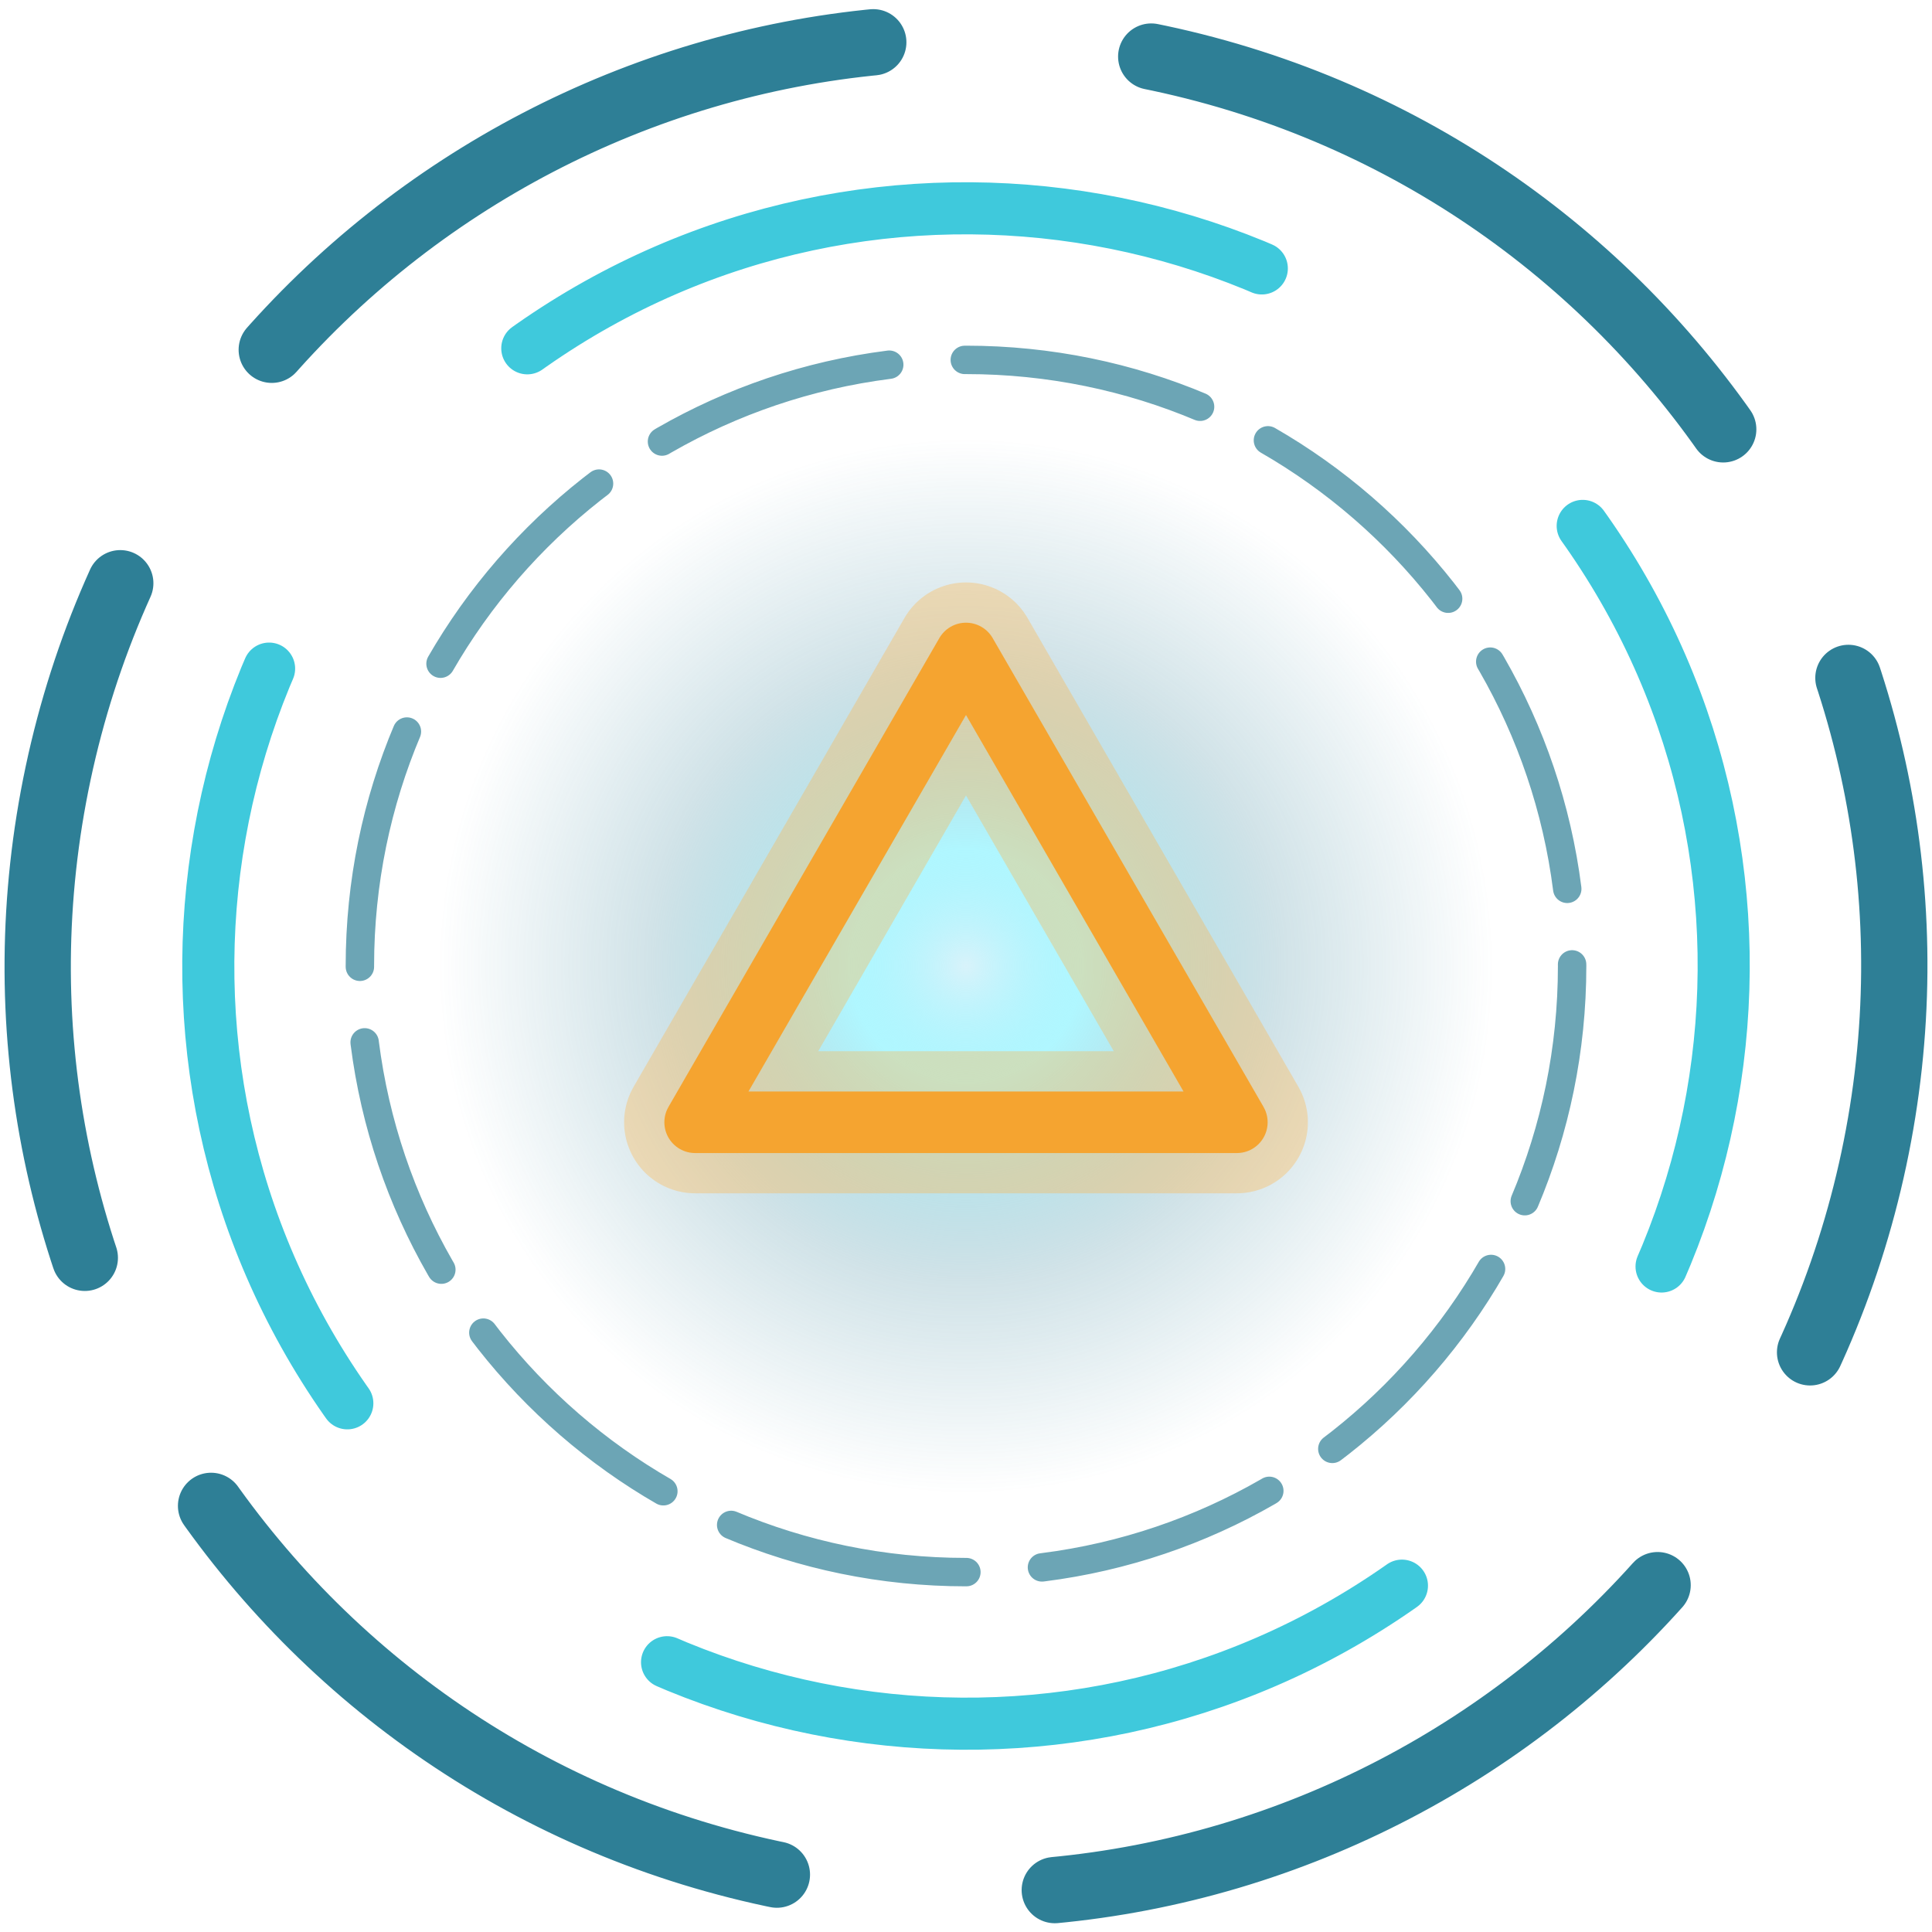
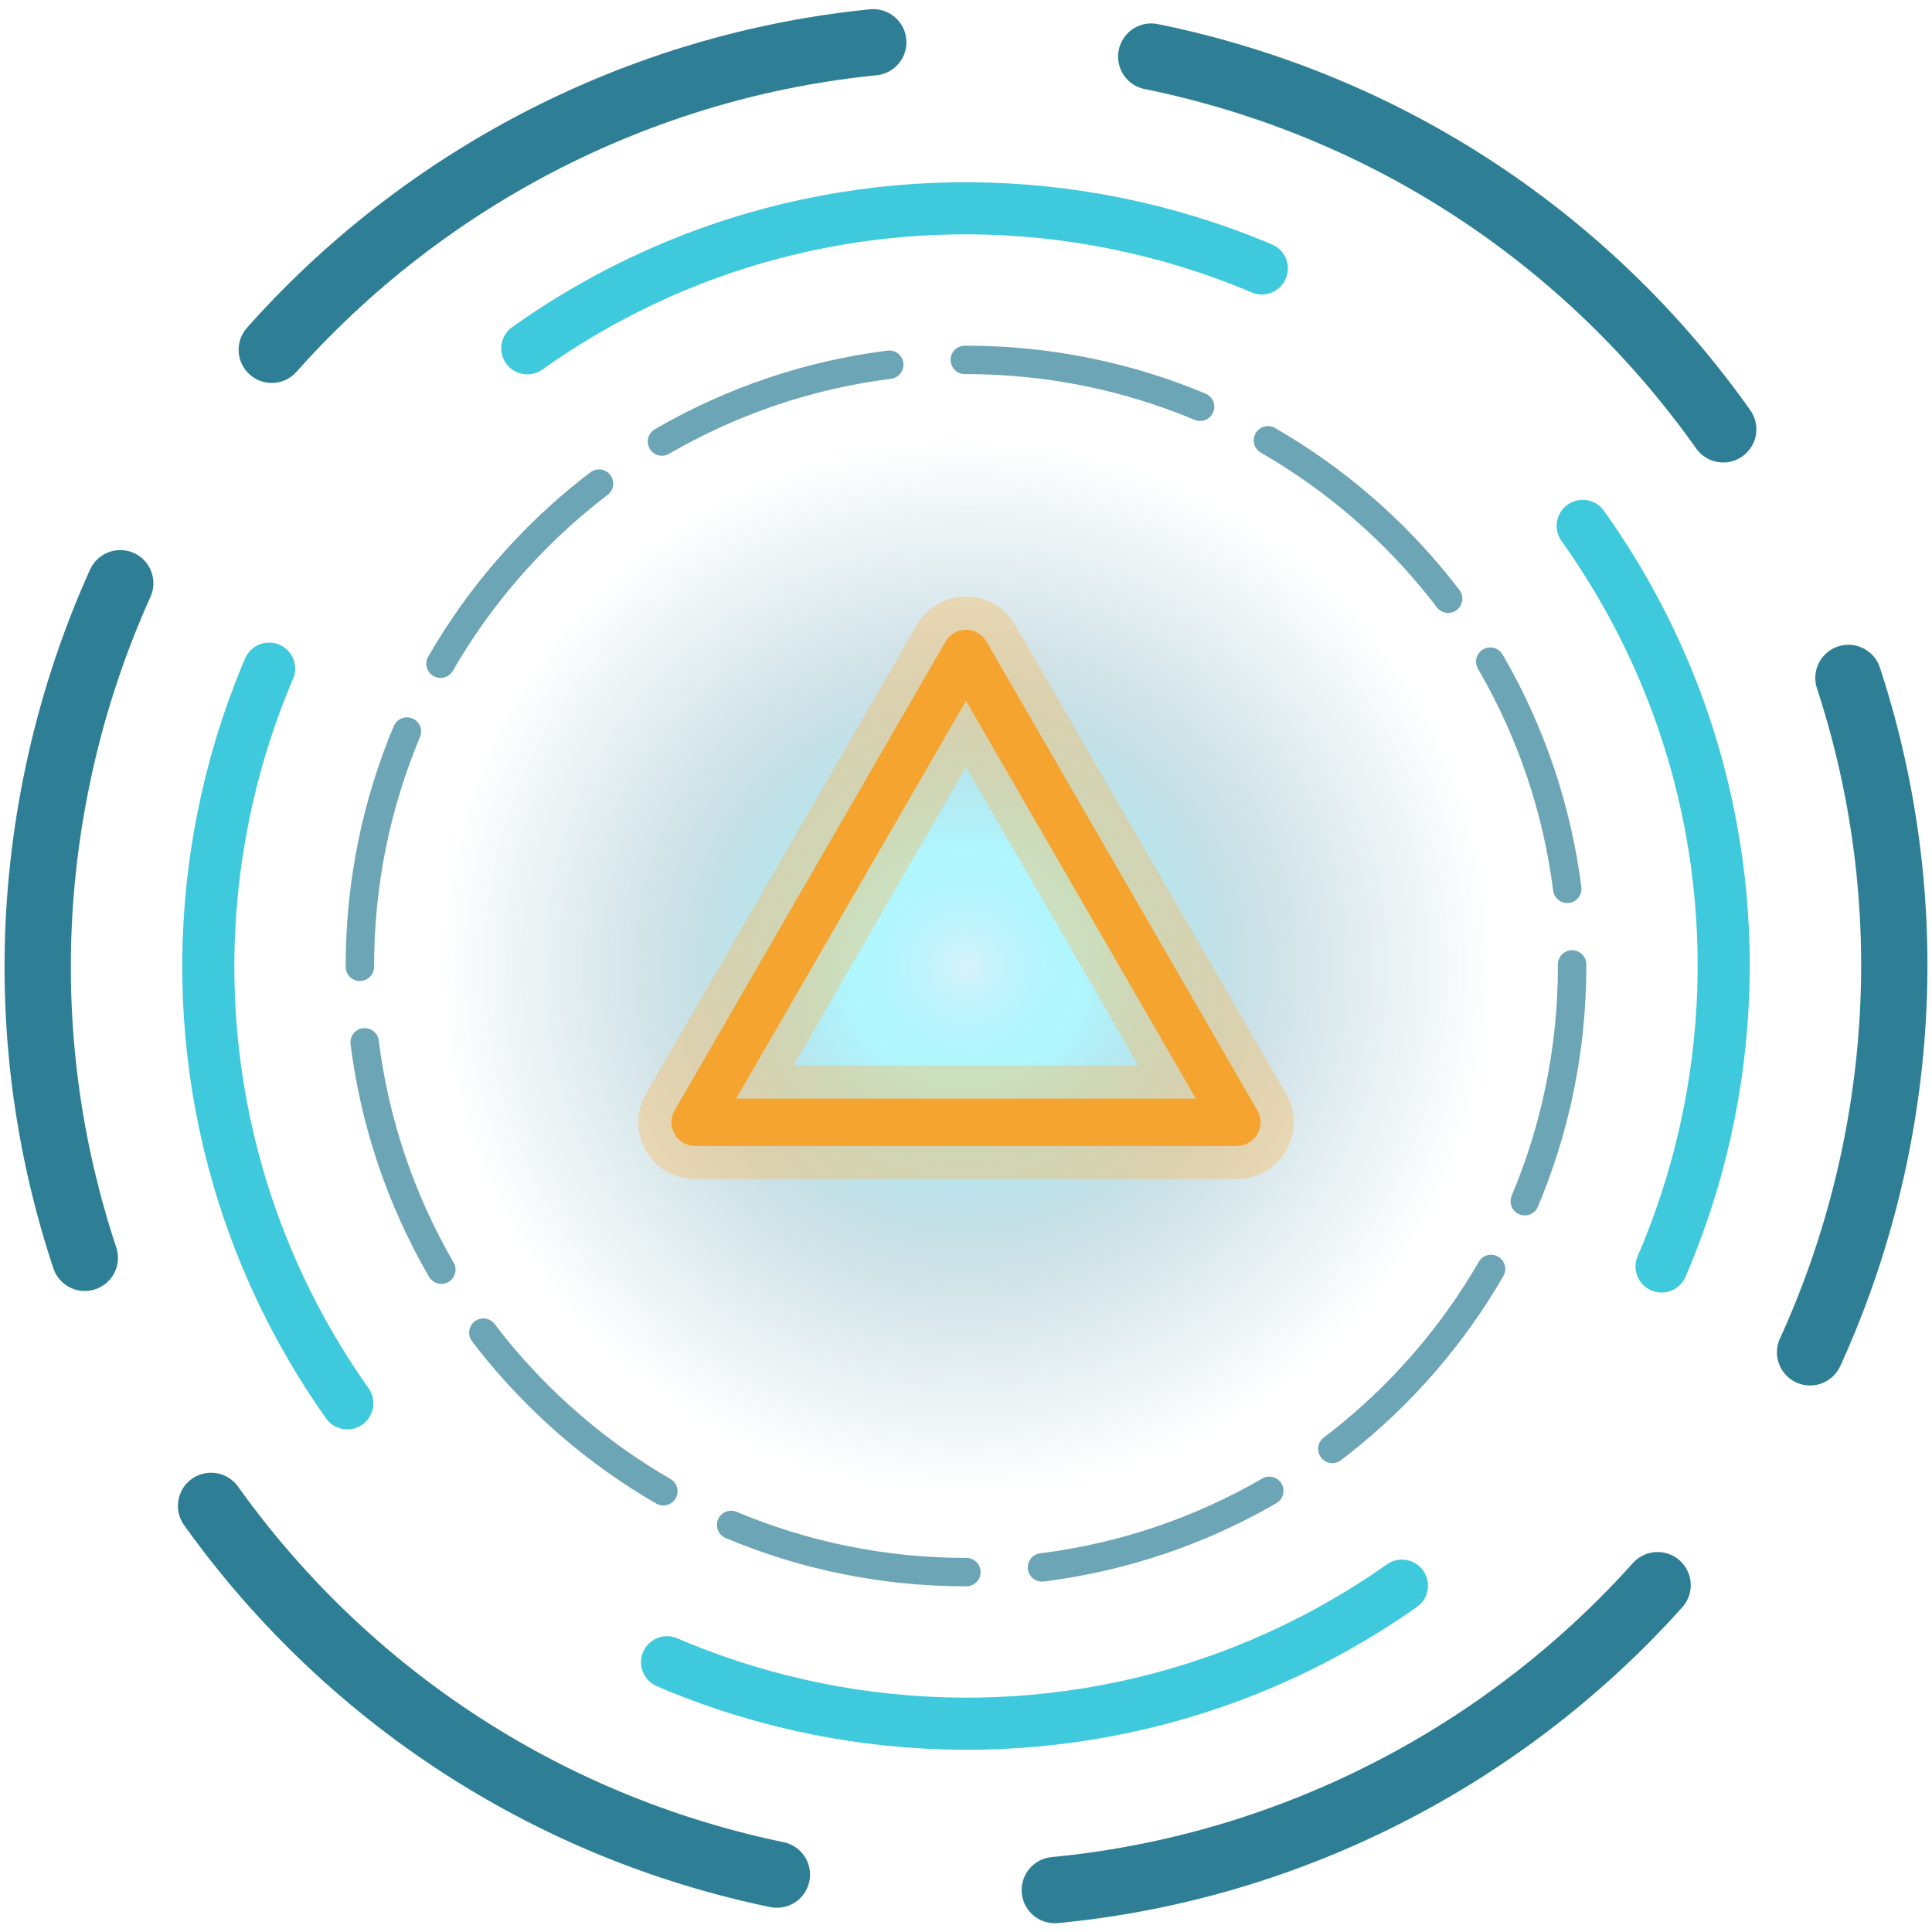
<svg xmlns="http://www.w3.org/2000/svg" viewBox="52 52 408 408" role="img" aria-label="J.A.R.V.I.S.">
  <defs>
    <radialGradient id="ground" cx="50%" cy="50%" r="70%">
      <stop offset="0" stop-color="#0f2a36" />
      <stop offset="1" stop-color="#050b11" />
    </radialGradient>
    <radialGradient id="plasma" cx="50%" cy="50%" r="50%">
      <stop offset="0" stop-color="#d6f2fa" stop-opacity=".95" />
      <stop offset=".22" stop-color="#6ff0ff" stop-opacity=".55" />
      <stop offset=".6" stop-color="#2e7f96" stop-opacity=".22" />
      <stop offset="1" stop-color="#2e7f96" stop-opacity="0" />
    </radialGradient>
  </defs>
  <g transform="translate(256 256)" fill="none" stroke-linecap="round">
    <circle r="196" stroke="#2e7f96" stroke-width="14" stroke-dasharray="146 59" transform="rotate(-78)" />
    <circle r="160" stroke="#3fc9dc" stroke-width="11" stroke-dasharray="163 88" transform="rotate(-35)" />
    <circle r="128" stroke="#2e7f96" stroke-opacity=".7" stroke-width="6" stroke-dasharray="51 16" />
    <circle r="112" fill="url(#plasma)" stroke="none" />
-     <path d="M0 -66 L57.2 33 L-57.2 33 Z" stroke="#ffb648" stroke-opacity=".35" stroke-width="30" stroke-linejoin="round" />
-     <path d="M0 -66 L57.2 33 L-57.2 33 Z" stroke="#f5a430" stroke-width="13" stroke-linejoin="round" />
+     <path d="M0 -66 L57.2 33 L-57.2 33 Z" stroke="#ffb648" stroke-opacity=".35" stroke-width="24" stroke-linejoin="round" />
+     <path d="M0 -66 L57.2 33 L-57.2 33 Z" stroke="#f5a430" stroke-width="10" stroke-linejoin="round" />
  </g>
</svg>
